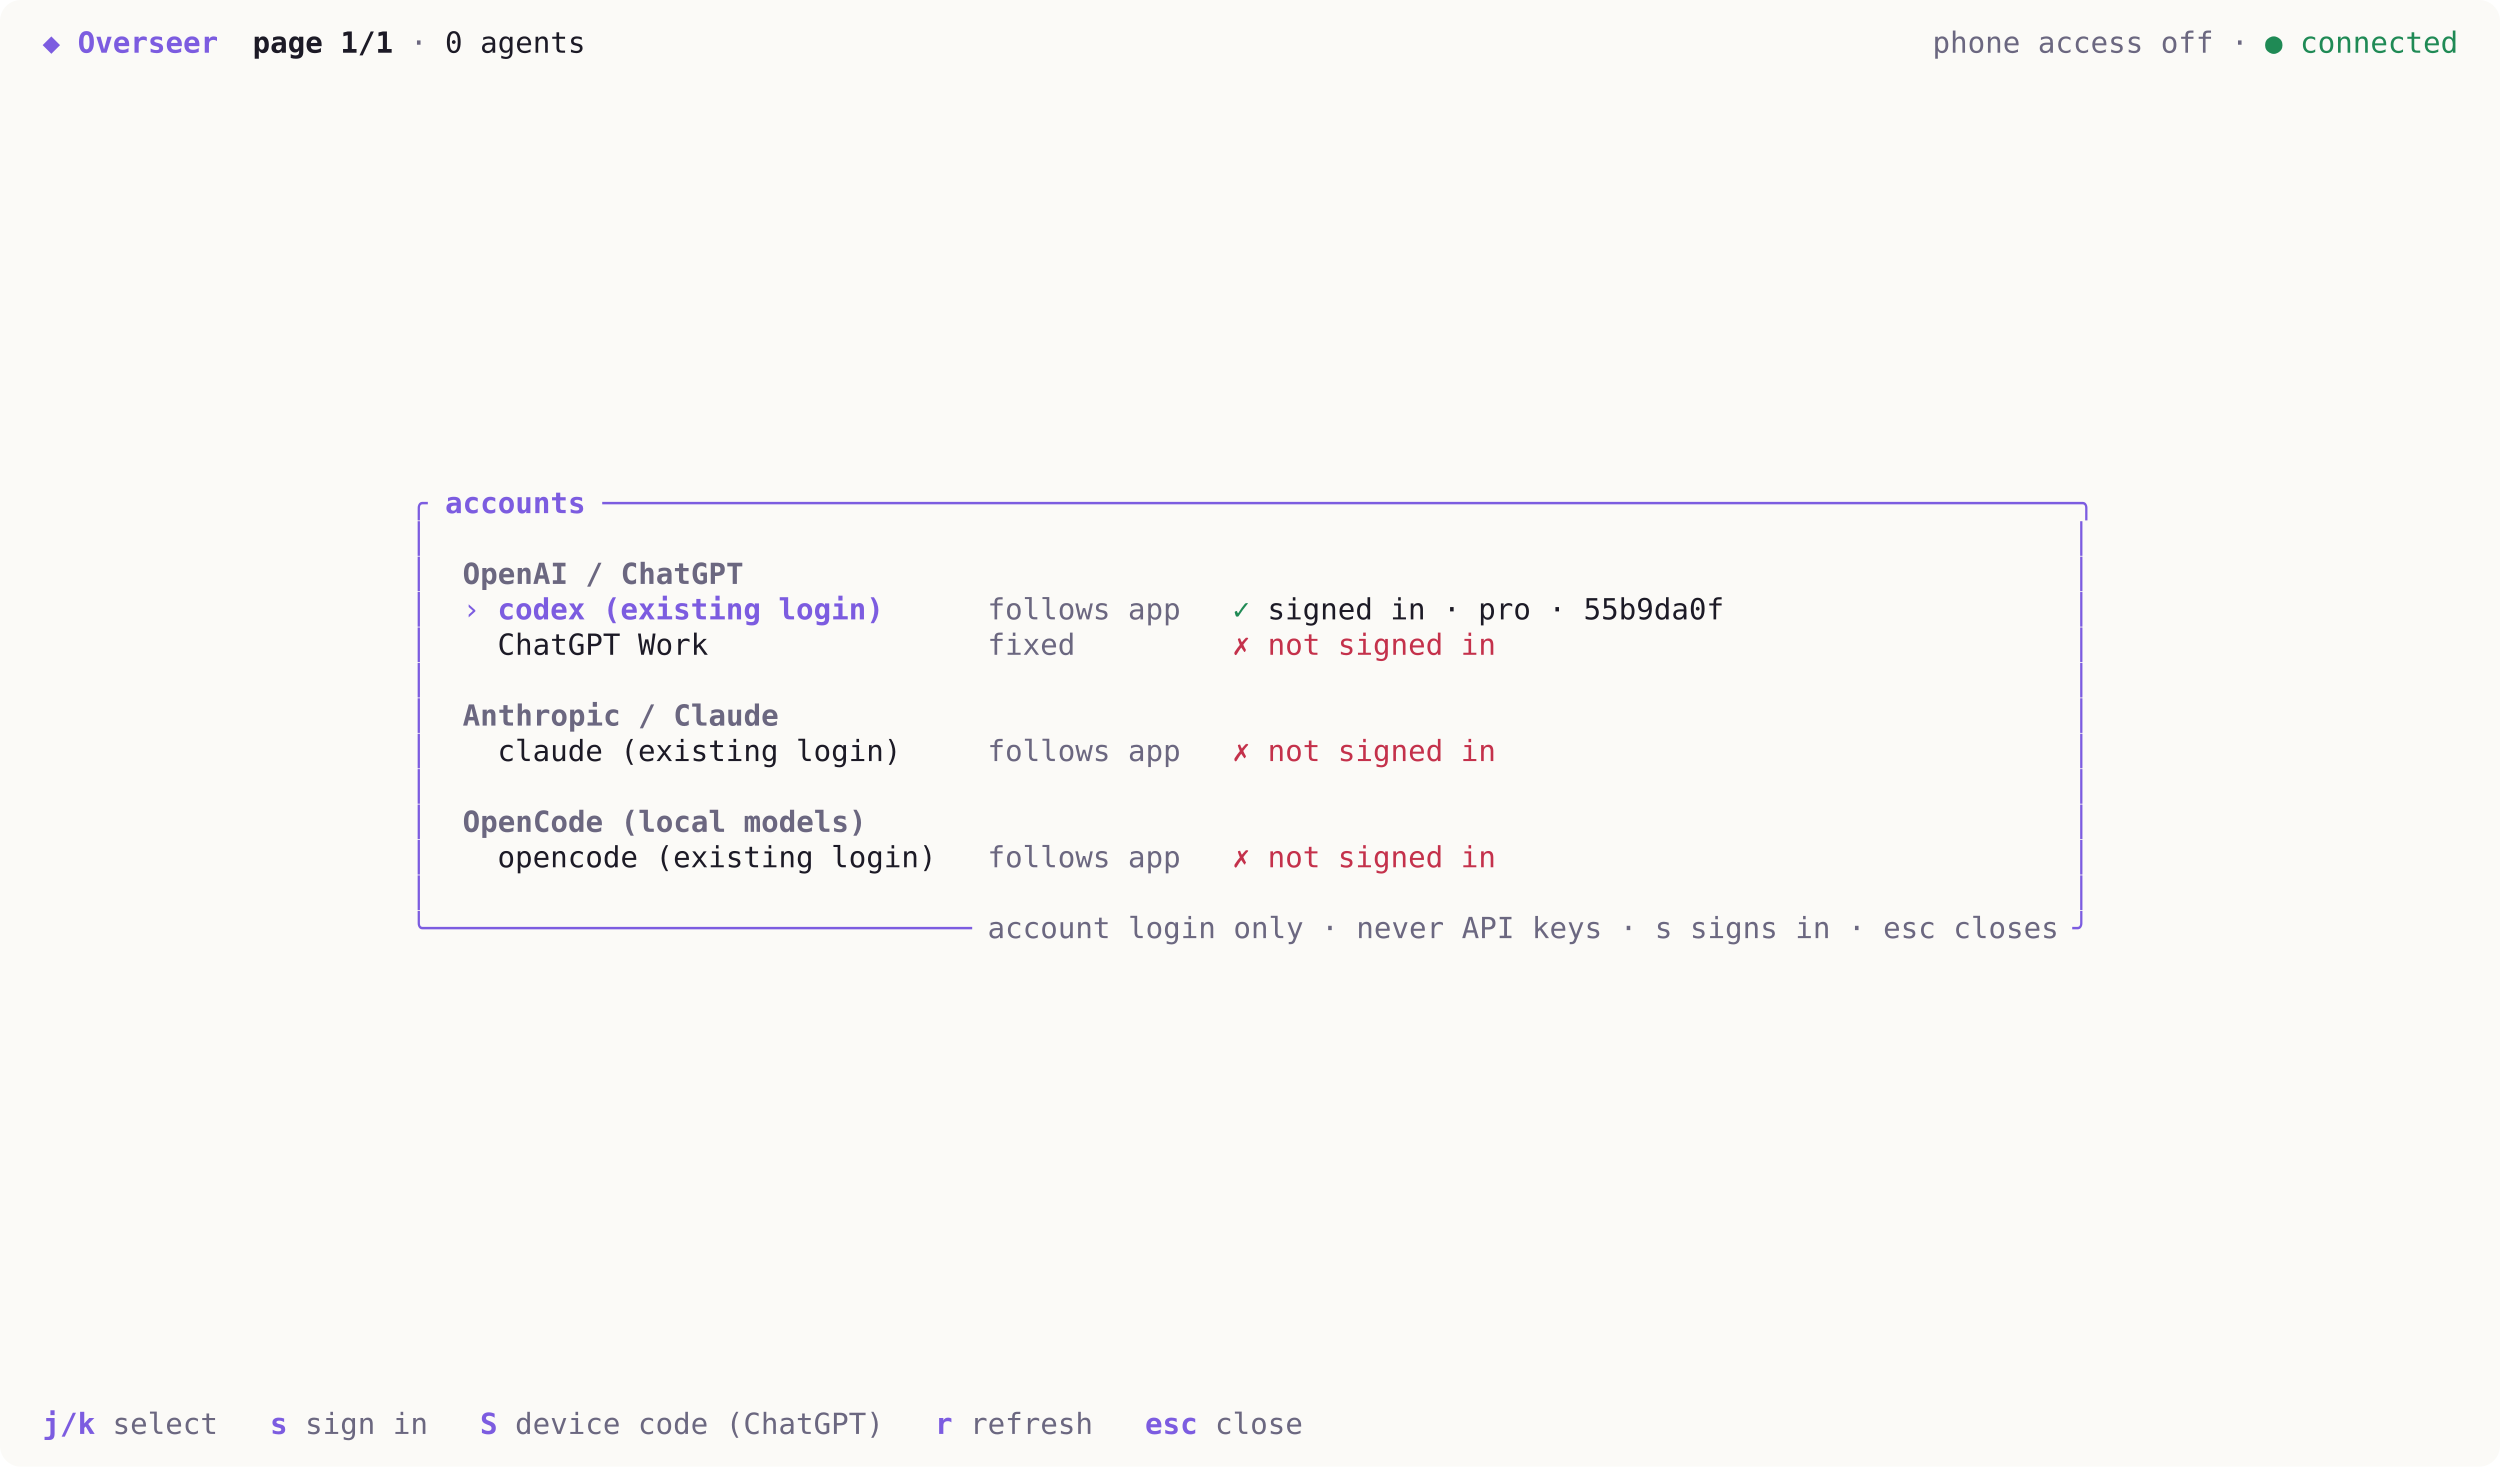
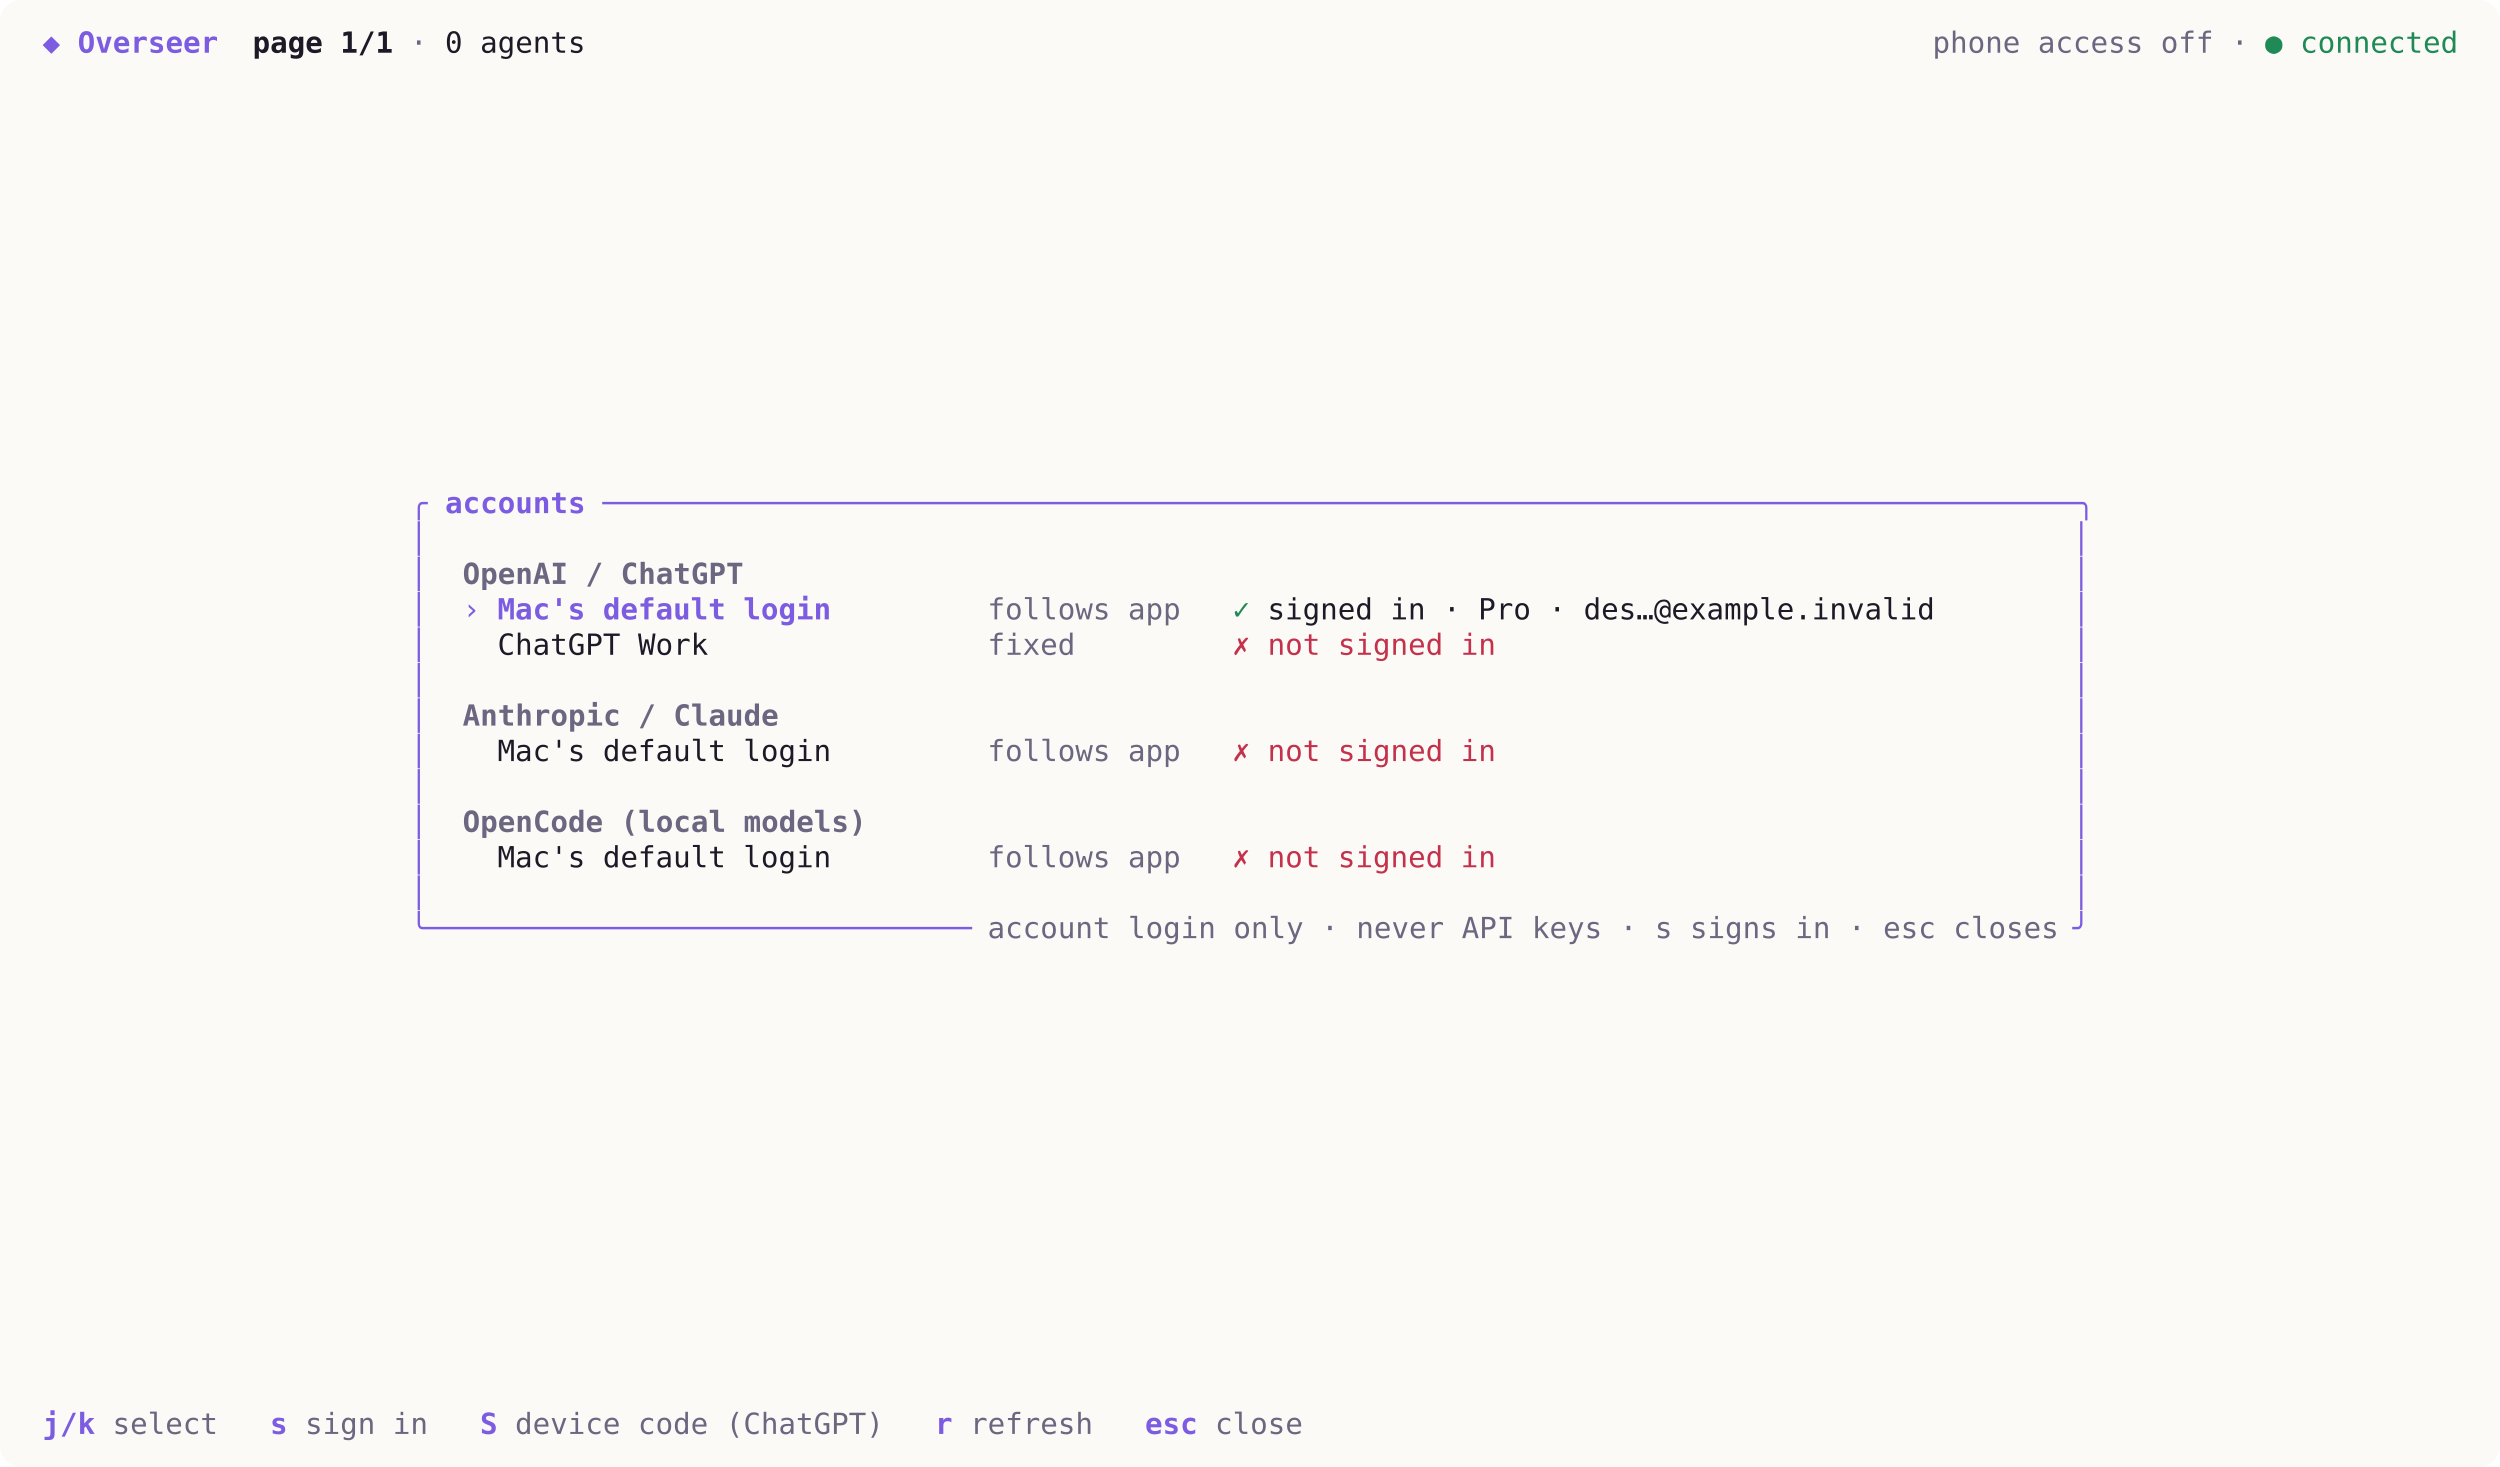
<svg xmlns="http://www.w3.org/2000/svg" width="1200" height="704" viewBox="0 0 1200 704">
  <rect width="100%" height="100%" rx="10" fill="#fbfaf7" />
  <g font-family="ui-monospace, SFMono-Regular, Menlo, monospace" font-size="14">
    <text x="12.0" y="25.3" textLength="100.8" lengthAdjust="spacingAndGlyphs" fill="#7c5ce0" font-weight="700" xml:space="preserve"> ◆ Overseer </text>
    <text x="112.8" y="25.3" textLength="84.0" lengthAdjust="spacingAndGlyphs" fill="#1c1a26" font-weight="700" xml:space="preserve"> page 1/1 </text>
    <text x="196.8" y="25.3" textLength="16.8" lengthAdjust="spacingAndGlyphs" fill="#6b6780" xml:space="preserve">· </text>
    <text x="213.6" y="25.3" textLength="714.0" lengthAdjust="spacingAndGlyphs" fill="#1c1a26" xml:space="preserve">0 agents                                                                             </text>
    <text x="927.6" y="25.3" textLength="159.6" lengthAdjust="spacingAndGlyphs" fill="#6b6780" xml:space="preserve">phone access off · </text>
    <text x="1087.2" y="25.3" textLength="100.8" lengthAdjust="spacingAndGlyphs" fill="#1f8a55" xml:space="preserve">● connected </text>
    <text x="196.8" y="246.3" textLength="8.4" lengthAdjust="spacingAndGlyphs" fill="#7c5ce0" xml:space="preserve">╭</text>
    <text x="205.2" y="246.3" textLength="84.0" lengthAdjust="spacingAndGlyphs" fill="#7c5ce0" font-weight="700" xml:space="preserve"> accounts </text>
    <text x="289.2" y="246.3" textLength="714.0" lengthAdjust="spacingAndGlyphs" fill="#7c5ce0" xml:space="preserve">────────────────────────────────────────────────────────────────────────────────────╮</text>
    <text x="196.8" y="263.3" textLength="8.4" lengthAdjust="spacingAndGlyphs" fill="#7c5ce0" xml:space="preserve">│</text>
    <text x="994.8" y="263.3" textLength="8.4" lengthAdjust="spacingAndGlyphs" fill="#7c5ce0" xml:space="preserve">│</text>
    <text x="196.8" y="280.3" textLength="8.4" lengthAdjust="spacingAndGlyphs" fill="#7c5ce0" xml:space="preserve">│</text>
    <text x="205.2" y="280.3" textLength="151.2" lengthAdjust="spacingAndGlyphs" fill="#6b6780" font-weight="700" xml:space="preserve">  OpenAI / ChatGPT</text>
    <text x="994.8" y="280.3" textLength="8.4" lengthAdjust="spacingAndGlyphs" fill="#7c5ce0" xml:space="preserve">│</text>
    <text x="196.8" y="297.3" textLength="42.0" lengthAdjust="spacingAndGlyphs" fill="#7c5ce0" xml:space="preserve">│  › </text>
-     <text x="238.8" y="297.3" textLength="235.2" lengthAdjust="spacingAndGlyphs" fill="#7c5ce0" font-weight="700" xml:space="preserve">codex (existing login)      </text>
+     <text x="238.8" y="297.3" textLength="235.2" lengthAdjust="spacingAndGlyphs" fill="#7c5ce0" font-weight="700" xml:space="preserve">Mac's default login         </text>
    <text x="474.0" y="297.3" textLength="117.6" lengthAdjust="spacingAndGlyphs" fill="#6b6780" xml:space="preserve">follows app   </text>
    <text x="591.6" y="297.3" textLength="16.8" lengthAdjust="spacingAndGlyphs" fill="#1f8a55" xml:space="preserve">✓ </text>
-     <text x="608.4" y="297.3" textLength="386.4" lengthAdjust="spacingAndGlyphs" fill="#1c1a26" xml:space="preserve">signed in · pro · 55b9da0f                    </text>
+     <text x="608.4" y="297.3" textLength="386.4" lengthAdjust="spacingAndGlyphs" fill="#1c1a26" xml:space="preserve">signed in · Pro · des…@example.invalid        </text>
    <text x="994.8" y="297.3" textLength="8.4" lengthAdjust="spacingAndGlyphs" fill="#7c5ce0" xml:space="preserve">│</text>
    <text x="196.8" y="314.3" textLength="42.0" lengthAdjust="spacingAndGlyphs" fill="#7c5ce0" xml:space="preserve">│    </text>
    <text x="238.8" y="314.3" textLength="235.2" lengthAdjust="spacingAndGlyphs" fill="#1c1a26" xml:space="preserve">ChatGPT Work                </text>
    <text x="474.0" y="314.3" textLength="117.6" lengthAdjust="spacingAndGlyphs" fill="#6b6780" xml:space="preserve">fixed         </text>
    <text x="591.6" y="314.3" textLength="126.0" lengthAdjust="spacingAndGlyphs" fill="#c4314b" xml:space="preserve">✗ not signed in</text>
    <text x="994.8" y="314.3" textLength="8.4" lengthAdjust="spacingAndGlyphs" fill="#7c5ce0" xml:space="preserve">│</text>
    <text x="196.8" y="331.3" textLength="8.4" lengthAdjust="spacingAndGlyphs" fill="#7c5ce0" xml:space="preserve">│</text>
    <text x="994.8" y="331.3" textLength="8.4" lengthAdjust="spacingAndGlyphs" fill="#7c5ce0" xml:space="preserve">│</text>
    <text x="196.8" y="348.3" textLength="8.4" lengthAdjust="spacingAndGlyphs" fill="#7c5ce0" xml:space="preserve">│</text>
    <text x="205.2" y="348.3" textLength="168.0" lengthAdjust="spacingAndGlyphs" fill="#6b6780" font-weight="700" xml:space="preserve">  Anthropic / Claude</text>
    <text x="994.8" y="348.3" textLength="8.4" lengthAdjust="spacingAndGlyphs" fill="#7c5ce0" xml:space="preserve">│</text>
    <text x="196.8" y="365.3" textLength="42.0" lengthAdjust="spacingAndGlyphs" fill="#7c5ce0" xml:space="preserve">│    </text>
-     <text x="238.8" y="365.3" textLength="235.2" lengthAdjust="spacingAndGlyphs" fill="#1c1a26" xml:space="preserve">claude (existing login)     </text>
+     <text x="238.8" y="365.3" textLength="235.2" lengthAdjust="spacingAndGlyphs" fill="#1c1a26" xml:space="preserve">Mac's default login         </text>
    <text x="474.0" y="365.3" textLength="117.6" lengthAdjust="spacingAndGlyphs" fill="#6b6780" xml:space="preserve">follows app   </text>
    <text x="591.6" y="365.3" textLength="126.0" lengthAdjust="spacingAndGlyphs" fill="#c4314b" xml:space="preserve">✗ not signed in</text>
    <text x="994.8" y="365.3" textLength="8.4" lengthAdjust="spacingAndGlyphs" fill="#7c5ce0" xml:space="preserve">│</text>
    <text x="196.8" y="382.3" textLength="8.4" lengthAdjust="spacingAndGlyphs" fill="#7c5ce0" xml:space="preserve">│</text>
    <text x="994.8" y="382.3" textLength="8.4" lengthAdjust="spacingAndGlyphs" fill="#7c5ce0" xml:space="preserve">│</text>
    <text x="196.8" y="399.3" textLength="8.4" lengthAdjust="spacingAndGlyphs" fill="#7c5ce0" xml:space="preserve">│</text>
    <text x="205.2" y="399.3" textLength="210.0" lengthAdjust="spacingAndGlyphs" fill="#6b6780" font-weight="700" xml:space="preserve">  OpenCode (local models)</text>
    <text x="994.8" y="399.3" textLength="8.4" lengthAdjust="spacingAndGlyphs" fill="#7c5ce0" xml:space="preserve">│</text>
    <text x="196.8" y="416.3" textLength="42.0" lengthAdjust="spacingAndGlyphs" fill="#7c5ce0" xml:space="preserve">│    </text>
-     <text x="238.8" y="416.3" textLength="235.2" lengthAdjust="spacingAndGlyphs" fill="#1c1a26" xml:space="preserve">opencode (existing login)   </text>
+     <text x="238.8" y="416.3" textLength="235.2" lengthAdjust="spacingAndGlyphs" fill="#1c1a26" xml:space="preserve">Mac's default login         </text>
    <text x="474.0" y="416.3" textLength="117.6" lengthAdjust="spacingAndGlyphs" fill="#6b6780" xml:space="preserve">follows app   </text>
    <text x="591.6" y="416.3" textLength="126.0" lengthAdjust="spacingAndGlyphs" fill="#c4314b" xml:space="preserve">✗ not signed in</text>
    <text x="994.8" y="416.3" textLength="8.4" lengthAdjust="spacingAndGlyphs" fill="#7c5ce0" xml:space="preserve">│</text>
    <text x="196.8" y="433.3" textLength="8.4" lengthAdjust="spacingAndGlyphs" fill="#7c5ce0" xml:space="preserve">│</text>
    <text x="994.8" y="433.3" textLength="8.4" lengthAdjust="spacingAndGlyphs" fill="#7c5ce0" xml:space="preserve">│</text>
    <text x="196.8" y="450.3" textLength="268.8" lengthAdjust="spacingAndGlyphs" fill="#7c5ce0" xml:space="preserve">╰───────────────────────────────</text>
    <text x="465.6" y="450.3" textLength="529.2" lengthAdjust="spacingAndGlyphs" fill="#6b6780" xml:space="preserve"> account login only · never API keys · s signs in · esc closes </text>
    <text x="994.8" y="450.3" textLength="8.4" lengthAdjust="spacingAndGlyphs" fill="#7c5ce0" xml:space="preserve">╯</text>
    <text x="20.4" y="688.3" textLength="25.2" lengthAdjust="spacingAndGlyphs" fill="#7c5ce0" font-weight="700" xml:space="preserve">j/k</text>
    <text x="45.6" y="688.3" textLength="84.0" lengthAdjust="spacingAndGlyphs" fill="#6b6780" xml:space="preserve"> select   </text>
    <text x="129.6" y="688.3" textLength="8.4" lengthAdjust="spacingAndGlyphs" fill="#7c5ce0" font-weight="700" xml:space="preserve">s</text>
    <text x="138.0" y="688.3" textLength="92.4" lengthAdjust="spacingAndGlyphs" fill="#6b6780" xml:space="preserve"> sign in   </text>
    <text x="230.4" y="688.3" textLength="8.4" lengthAdjust="spacingAndGlyphs" fill="#7c5ce0" font-weight="700" xml:space="preserve">S</text>
    <text x="238.8" y="688.3" textLength="210.0" lengthAdjust="spacingAndGlyphs" fill="#6b6780" xml:space="preserve"> device code (ChatGPT)   </text>
    <text x="448.8" y="688.3" textLength="8.4" lengthAdjust="spacingAndGlyphs" fill="#7c5ce0" font-weight="700" xml:space="preserve">r</text>
    <text x="457.2" y="688.3" textLength="92.4" lengthAdjust="spacingAndGlyphs" fill="#6b6780" xml:space="preserve"> refresh   </text>
    <text x="549.6" y="688.3" textLength="25.2" lengthAdjust="spacingAndGlyphs" fill="#7c5ce0" font-weight="700" xml:space="preserve">esc</text>
    <text x="574.8" y="688.3" textLength="75.6" lengthAdjust="spacingAndGlyphs" fill="#6b6780" xml:space="preserve"> close   </text>
  </g>
</svg>
